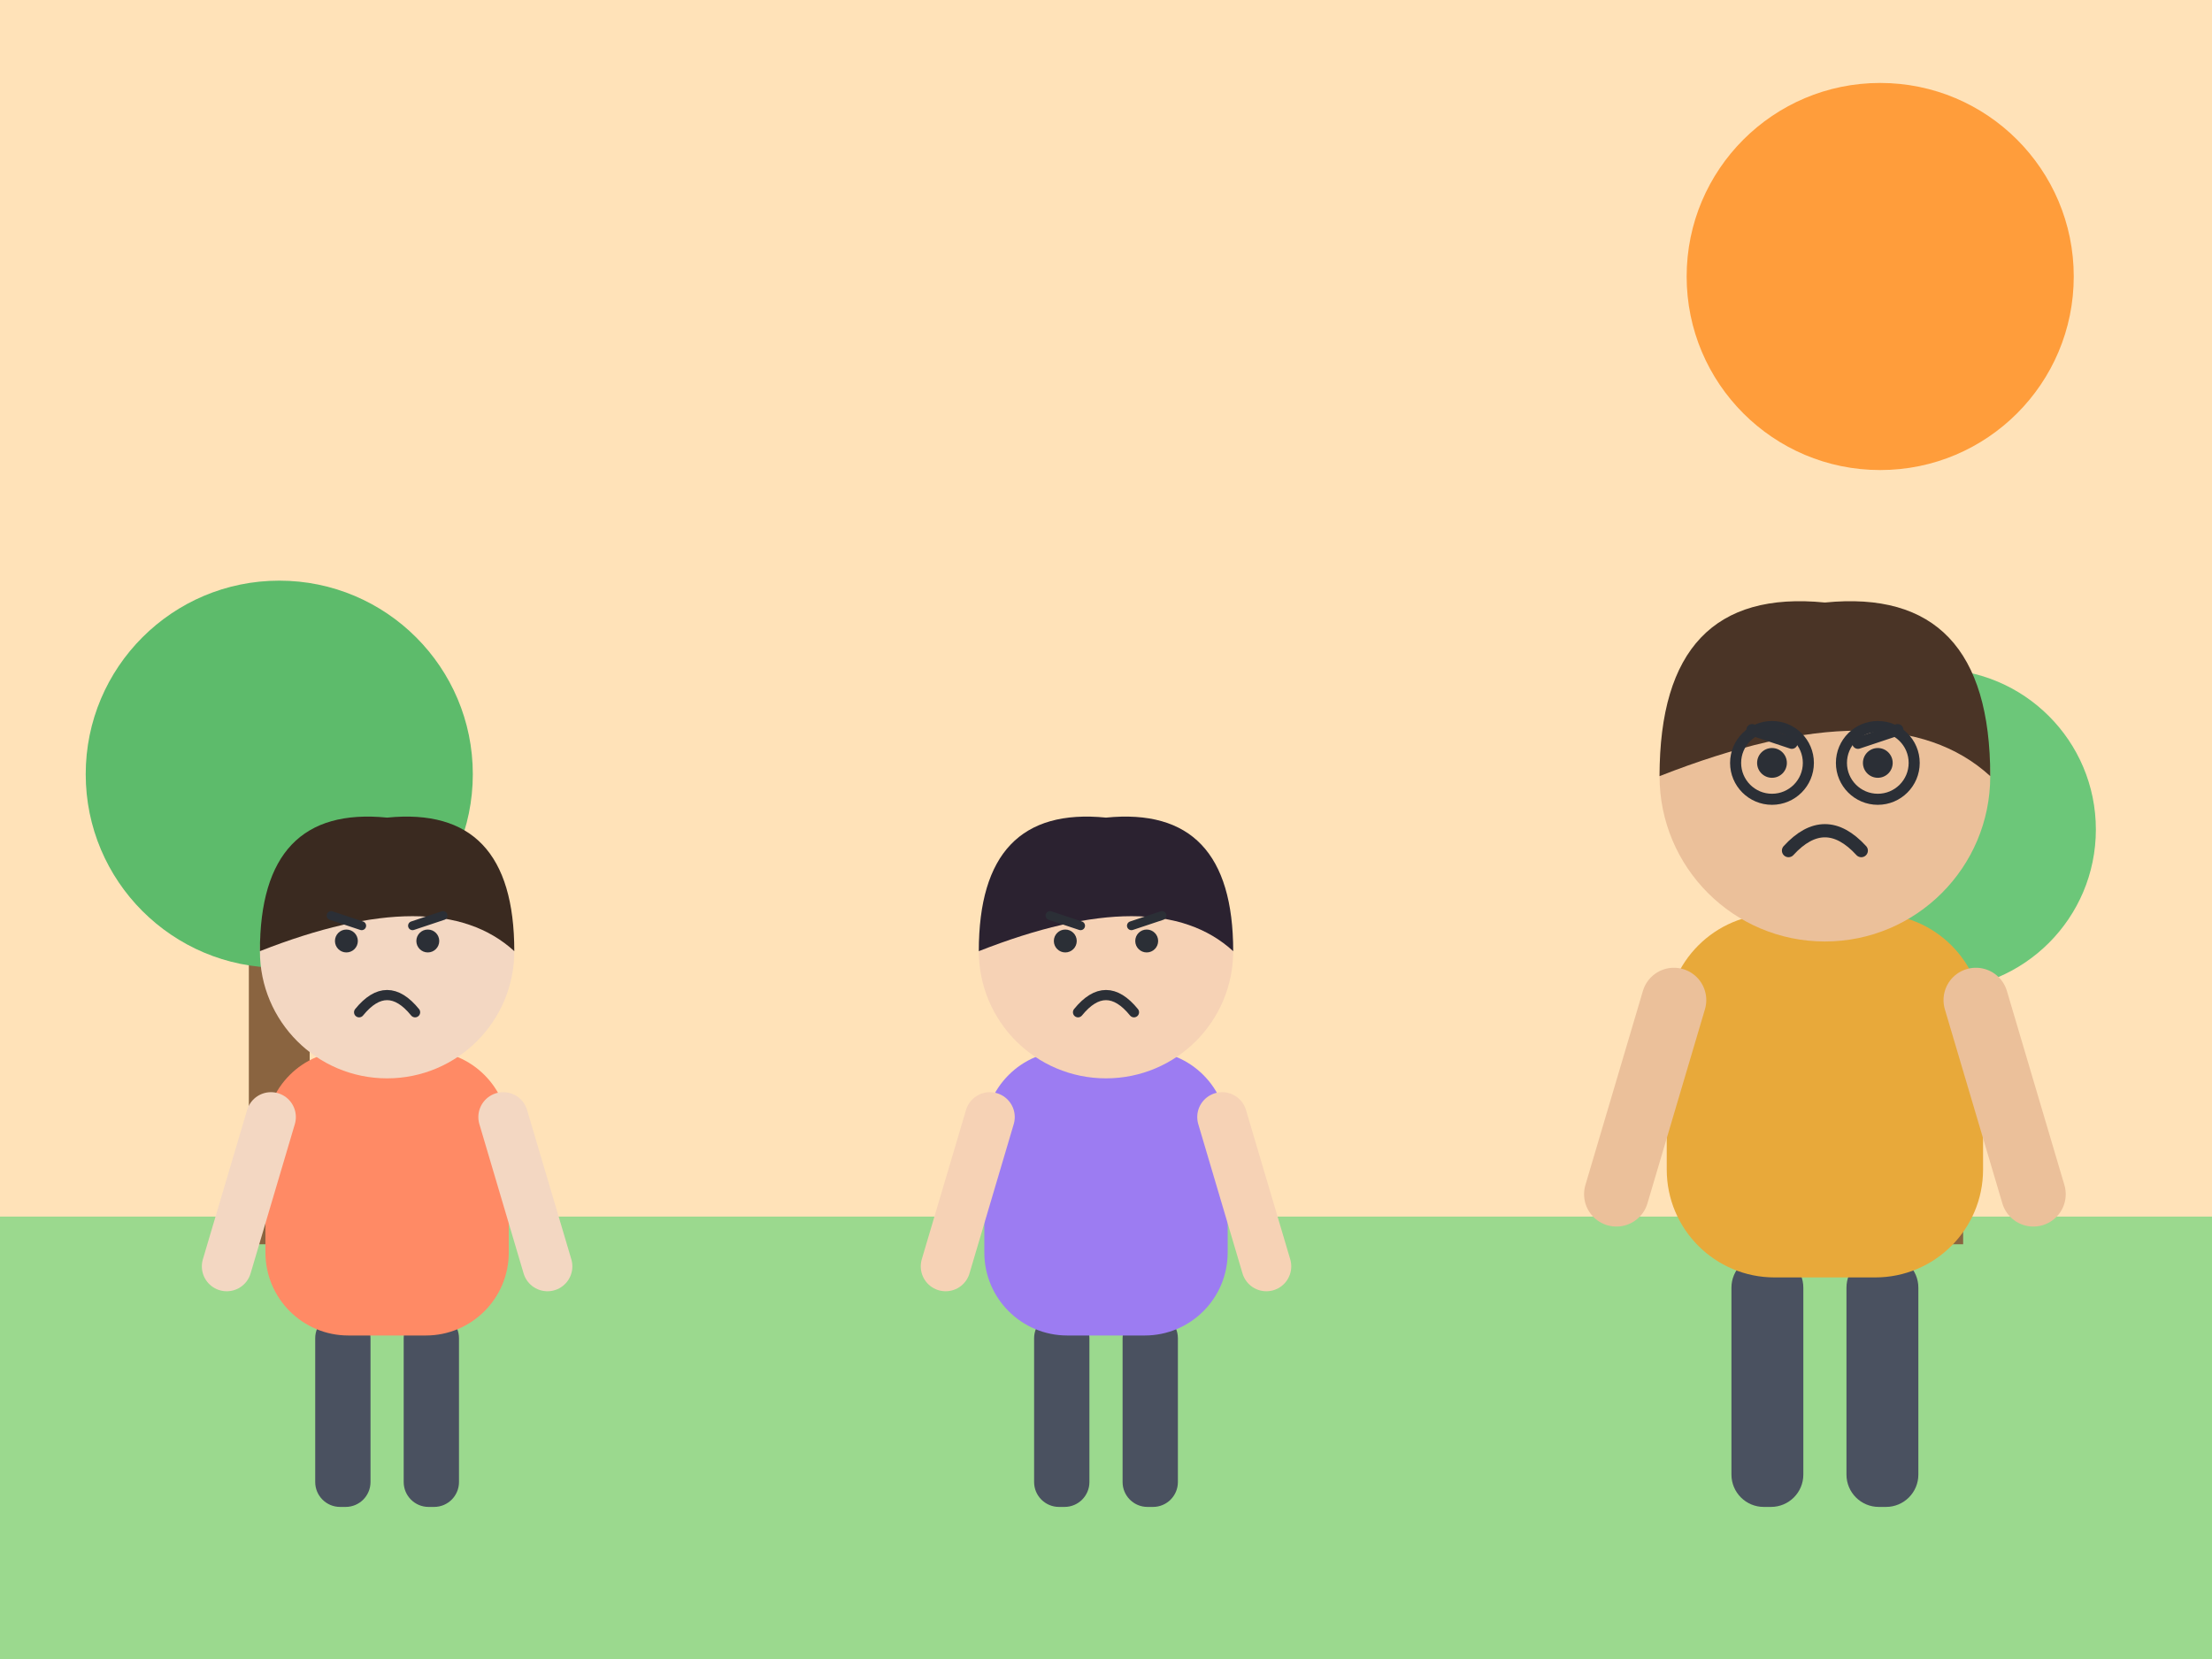
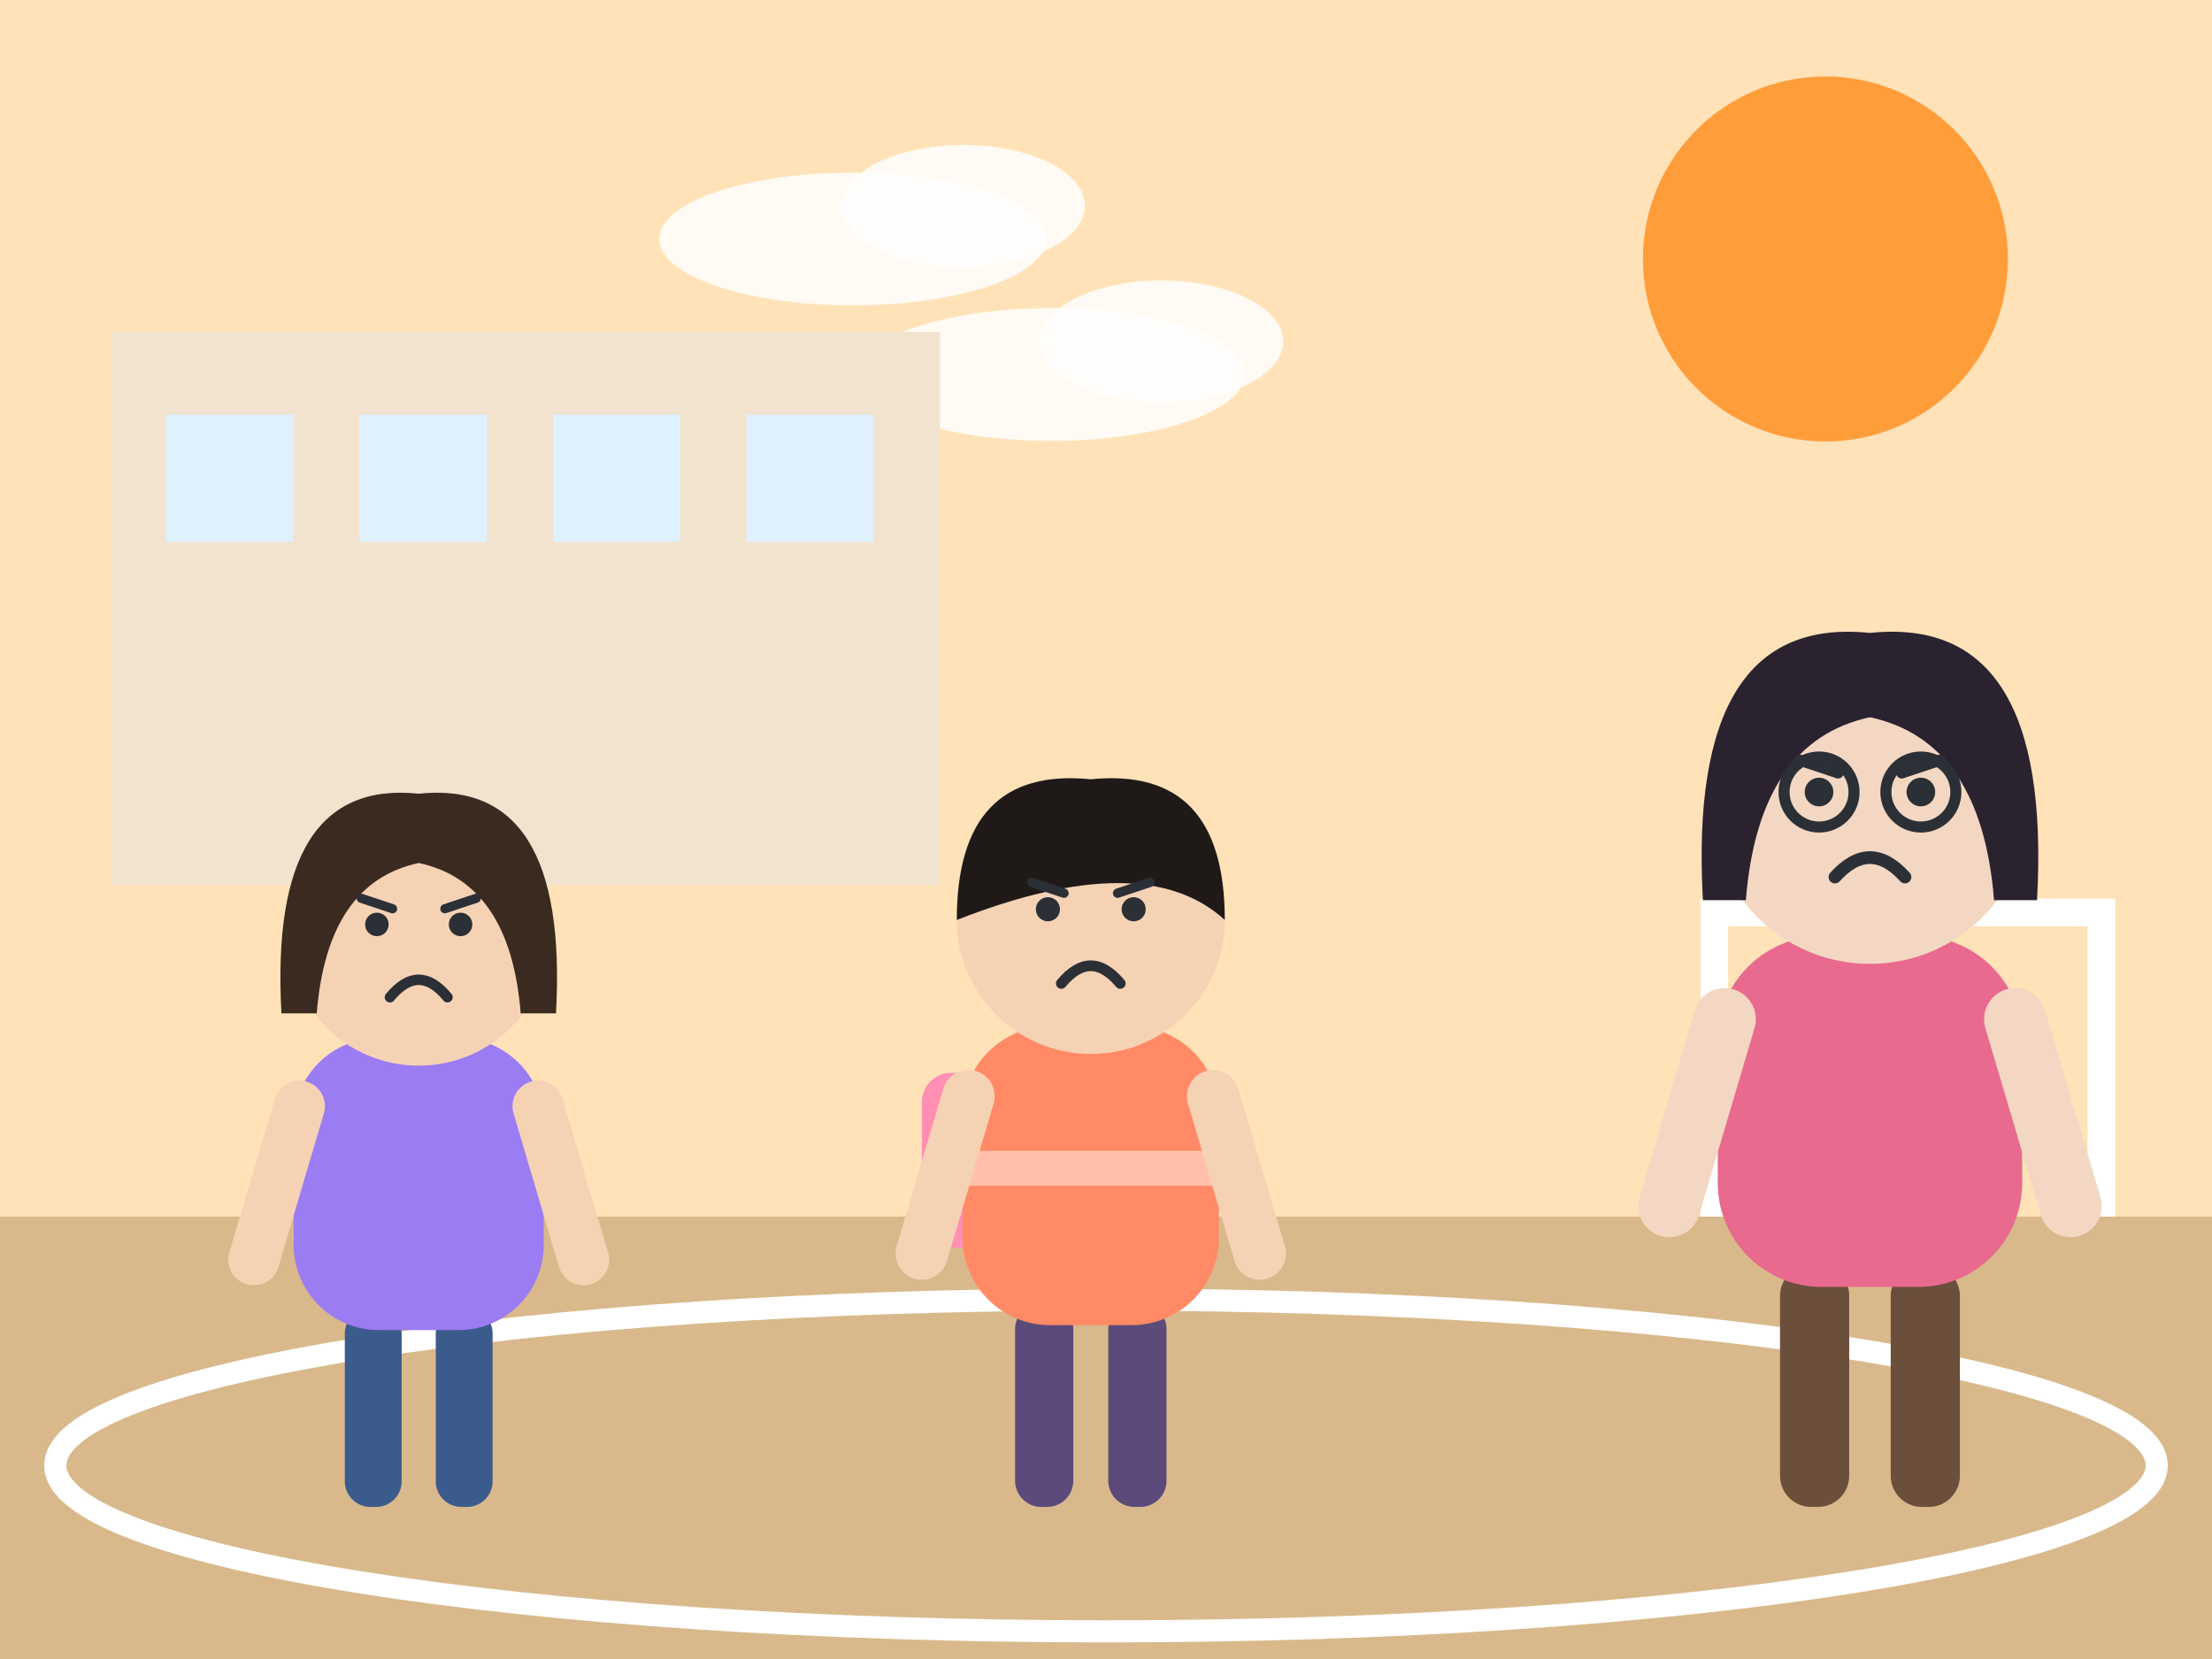
<svg xmlns="http://www.w3.org/2000/svg" viewBox="0 0 800 600">
  <rect width="800" height="600" fill="#FFE2B8" />
-   <circle cx="680" cy="100" r="70" fill="#FF9D3B" />
-   <rect x="0" y="440" width="800" height="160" fill="#9BD98E" />
-   <rect x="90" y="300" width="22" height="150" fill="#8A6440" />
-   <circle cx="101" cy="280" r="70" fill="#5DBB6B" />
-   <rect x="690" y="320" width="20" height="130" fill="#8A6440" />
-   <circle cx="700" cy="300" r="58" fill="#6CC779" />
-   <rect x="114" y="475" width="20" height="70" rx="9" fill="#4A5160" />
-   <rect x="146" y="475" width="20" height="70" rx="9" fill="#4A5160" />
-   <rect x="96" y="380" width="88" height="103" rx="30" fill="#FF8A65" />
-   <path d="M98,404 l-16,54" stroke="#F3D7C2" stroke-width="18" stroke-linecap="round" />
-   <path d="M182,404 l16,54" stroke="#F3D7C2" stroke-width="18" stroke-linecap="round" />
-   <circle cx="140" cy="344" r="46" fill="#F3D7C2" />
-   <path d="M94,344 Q94,291.1 140,295.7 Q186,291.1 186,344 Q158.4,318.7 94,344Z" fill="#3A2A20" />
-   <circle cx="125.28" cy="340.32" r="4.14" fill="#2B2F36" />
-   <circle cx="154.72" cy="340.32" r="4.14" fill="#2B2F36" />
-   <path d="M129.88,366.1 Q140,353.66 150.12,366.1" stroke="#2B2F36" stroke-width="3.68" fill="none" stroke-linecap="round" />
-   <path d="M119.76,331.12 l11.04,3.68 M160.24,331.12 l-11.04,3.68" stroke="#2B2F36" stroke-width="3.22" stroke-linecap="round" />
-   <rect x="374" y="475" width="20" height="70" rx="9" fill="#4A5160" />
-   <rect x="406" y="475" width="20" height="70" rx="9" fill="#4A5160" />
-   <rect x="356" y="380" width="88" height="103" rx="30" fill="#9C7CF2" />
-   <path d="M358,404 l-16,54" stroke="#F6D2B5" stroke-width="18" stroke-linecap="round" />
-   <path d="M442,404 l16,54" stroke="#F6D2B5" stroke-width="18" stroke-linecap="round" />
-   <circle cx="400" cy="344" r="46" fill="#F6D2B5" />
-   <path d="M354,344 Q354,291.1 400,295.7 Q446,291.1 446,344 Q418.4,318.7 354,344Z" fill="#2B2230" />
-   <circle cx="385.28" cy="340.32" r="4.14" fill="#2B2F36" />
-   <circle cx="414.72" cy="340.32" r="4.14" fill="#2B2F36" />
-   <path d="M389.88,366.1 Q400,353.66 410.12,366.1" stroke="#2B2F36" stroke-width="3.68" fill="none" stroke-linecap="round" />
-   <path d="M379.76,331.12 l11.04,3.68 M420.24,331.12 l-11.04,3.68" stroke="#2B2F36" stroke-width="3.22" stroke-linecap="round" />
-   <rect x="626.2" y="454" width="26" height="91" rx="11.7" fill="#4A5160" />
-   <rect x="667.8" y="454" width="26" height="91" rx="11.7" fill="#4A5160" />
-   <rect x="602.8" y="330.5" width="114.4" height="131.5" rx="39" fill="#E8A93A" />
-   <path d="M605.4,361.7 l-20.8,70.2" stroke="#EBC09A" stroke-width="23.4" stroke-linecap="round" />
-   <path d="M714.6,361.7 l20.8,70.2" stroke="#EBC09A" stroke-width="23.4" stroke-linecap="round" />
-   <circle cx="660" cy="280.7" r="59.8" fill="#EBC09A" />
-   <path d="M600.2,280.7 Q600.2,211.93 660,217.91 Q719.8,211.93 719.8,280.7 Q683.92,247.81 600.2,280.7Z" fill="#4A3426" />
-   <circle cx="640.864" cy="275.916" r="13.156" fill="none" stroke="#2B2F36" stroke-width="4" />
-   <circle cx="679.136" cy="275.916" r="13.156" fill="none" stroke="#2B2F36" stroke-width="4" />
-   <circle cx="640.864" cy="275.916" r="5.382" fill="#2B2F36" />
-   <circle cx="679.136" cy="275.916" r="5.382" fill="#2B2F36" />
-   <path d="M646.844,307.63 Q660,293.258 673.156,307.63" stroke="#2B2F36" stroke-width="4.784" fill="none" stroke-linecap="round" />
-   <path d="M633.688,263.956 l14.352,4.784 M686.312,263.956 l-14.352,4.784" stroke="#2B2F36" stroke-width="4.186" stroke-linecap="round" />
+   <circle cx="660.188" cy="93.665" r="66" fill="#FF9D3B" />
+   <ellipse cx="380.1" cy="135.455" rx="70" ry="24" fill="#fff" opacity=".85" />
+   <ellipse cx="420.1" cy="123.455" rx="44" ry="22" fill="#fff" opacity=".85" />
+   <ellipse cx="308.4" cy="86.432" rx="70" ry="24" fill="#fff" opacity=".85" />
+   <ellipse cx="348.4" cy="74.432" rx="44" ry="22" fill="#fff" opacity=".85" />
+   <rect x="0" y="440" width="800" height="160" fill="#D9B98C" />
+   <ellipse cx="400" cy="530" rx="380" ry="60" fill="none" stroke="#fff" stroke-width="8" />
+   <rect x="40" y="120" width="300" height="200" fill="#F2E3CF" />
+   <rect x="60" y="150" width="46" height="46" fill="#DFF1FF" />
+   <rect x="130" y="150" width="46" height="46" fill="#DFF1FF" />
+   <rect x="200" y="150" width="46" height="46" fill="#DFF1FF" />
+   <rect x="270" y="150" width="46" height="46" fill="#DFF1FF" />
+   <path d="M620,440 V330 H760 V440" fill="none" stroke="#fff" stroke-width="10" />
+   <rect x="124.711" y="473.048" width="20.558" height="71.952" rx="9.251" fill="#3B5B8C" />
+   <rect x="157.603" y="473.048" width="20.558" height="71.952" rx="9.251" fill="#3B5B8C" />
+   <rect x="106.209" y="375.398" width="90.454" height="105.649" rx="30.837" fill="#9C7CF2" />
+   <path d="M108.265,400.068 l-16.446,55.506" stroke="#F6D2B5" stroke-width="18.502" stroke-linecap="round" />
+   <path d="M194.607,400.068 l16.446,55.506" stroke="#F6D2B5" stroke-width="18.502" stroke-linecap="round" />
+   <circle cx="151.436" cy="338.116" r="47.283" fill="#F6D2B5" />
+   <path d="M101.789,366.485 Q97.061,281.376 151.436,287.05 Q205.811,281.376 201.083,366.485 L188.317,366.485 Q184.534,319.202 151.436,312.11 Q118.338,319.202 114.555,366.485Z" fill="#3A2A20" />
+   <circle cx="136.305" cy="334.333" r="4.255" fill="#2B2F36" />
+   <circle cx="166.567" cy="334.333" r="4.255" fill="#2B2F36" />
+   <path d="M141.034,360.665 Q151.436,348.045 161.838,360.665" stroke="#2B2F36" stroke-width="3.783" fill="none" stroke-linecap="round" />
+   <path d="M130.632,324.876 l11.348,3.783 M172.24,324.876 l-11.348,3.783" stroke="#2B2F36" stroke-width="3.31" stroke-linecap="round" />
+   <rect x="367.11" y="471.257" width="21.069" height="73.743" rx="9.481" fill="#5B4A7A" />
+   <rect x="400.821" y="471.257" width="21.069" height="73.743" rx="9.481" fill="#5B4A7A" />
+   <rect x="333.399" y="388.033" width="31.604" height="63.208" rx="10.535" fill="#FF8FB3" />
+   <rect x="348.147" y="371.177" width="92.706" height="108.08" rx="31.604" fill="#FF8A65" />
+   <rect x="348.147" y="416.213" width="92.706" height="12.642" fill="#fff" opacity=".45" />
+   <path d="M350.254,396.46 l-16.856,56.887" stroke="#F6D2B5" stroke-width="18.962" stroke-linecap="round" />
+   <path d="M438.746,396.46 l16.856,56.887" stroke="#F6D2B5" stroke-width="18.962" stroke-linecap="round" />
+   <circle cx="394.5" cy="332.717" r="48.46" fill="#F6D2B5" />
+   <path d="M346.04,332.717 Q346.04,276.989 394.5,281.835 Q442.96,276.989 442.96,332.717 Q413.884,306.065 346.04,332.717Z" fill="#1F1A18" />
+   <circle cx="378.993" cy="328.841" r="4.361" fill="#2B2F36" />
+   <circle cx="410.007" cy="328.841" r="4.361" fill="#2B2F36" />
+   <path d="M383.839,355.678 Q394.5,342.894 405.161,355.678" stroke="#2B2F36" stroke-width="3.877" fill="none" stroke-linecap="round" />
+   <path d="M373.178,319.149 l11.63,3.877 M415.822,319.149 l-11.63,3.877" stroke="#2B2F36" stroke-width="3.392" stroke-linecap="round" />
+   <rect x="643.772" y="457.434" width="25.019" height="87.566" rx="11.258" fill="#6B4F3A" />
+   <rect x="683.802" y="457.434" width="25.019" height="87.566" rx="11.258" fill="#6B4F3A" />
+   <rect x="621.255" y="338.595" width="110.083" height="126.839" rx="37.528" fill="#E86A8E" />
+   <path d="M623.757,368.618 l-20.015,67.551" stroke="#F3D7C2" stroke-width="22.517" stroke-linecap="round" />
+   <path d="M728.835,368.618 l20.015,67.551" stroke="#F3D7C2" stroke-width="22.517" stroke-linecap="round" />
+   <circle cx="676.296" cy="291.052" r="57.543" fill="#F3D7C2" />
+   <path d="M615.876,325.578 Q610.121,222 676.296,228.905 Q742.471,222 736.716,325.578 L721.18,325.578 Q716.576,268.035 676.296,259.403 Q636.016,268.035 631.412,325.578Z" fill="#2B2230" />
+   <circle cx="657.882" cy="286.449" r="12.659" fill="none" stroke="#2B2F36" stroke-width="4" />
+   <circle cx="694.71" cy="286.449" r="12.659" fill="none" stroke="#2B2F36" stroke-width="4" />
+   <circle cx="657.882" cy="286.449" r="5.179" fill="#2B2F36" />
+   <circle cx="694.71" cy="286.449" r="5.179" fill="#2B2F36" />
+   <path d="M663.637,317.192 Q676.296,303.136 688.955,317.192" stroke="#2B2F36" stroke-width="4.603" fill="none" stroke-linecap="round" />
+   <path d="M650.977,274.94 l13.81,4.603 M701.615,274.94 l-13.81,4.603" stroke="#2B2F36" stroke-width="4.028" stroke-linecap="round" />
</svg>
